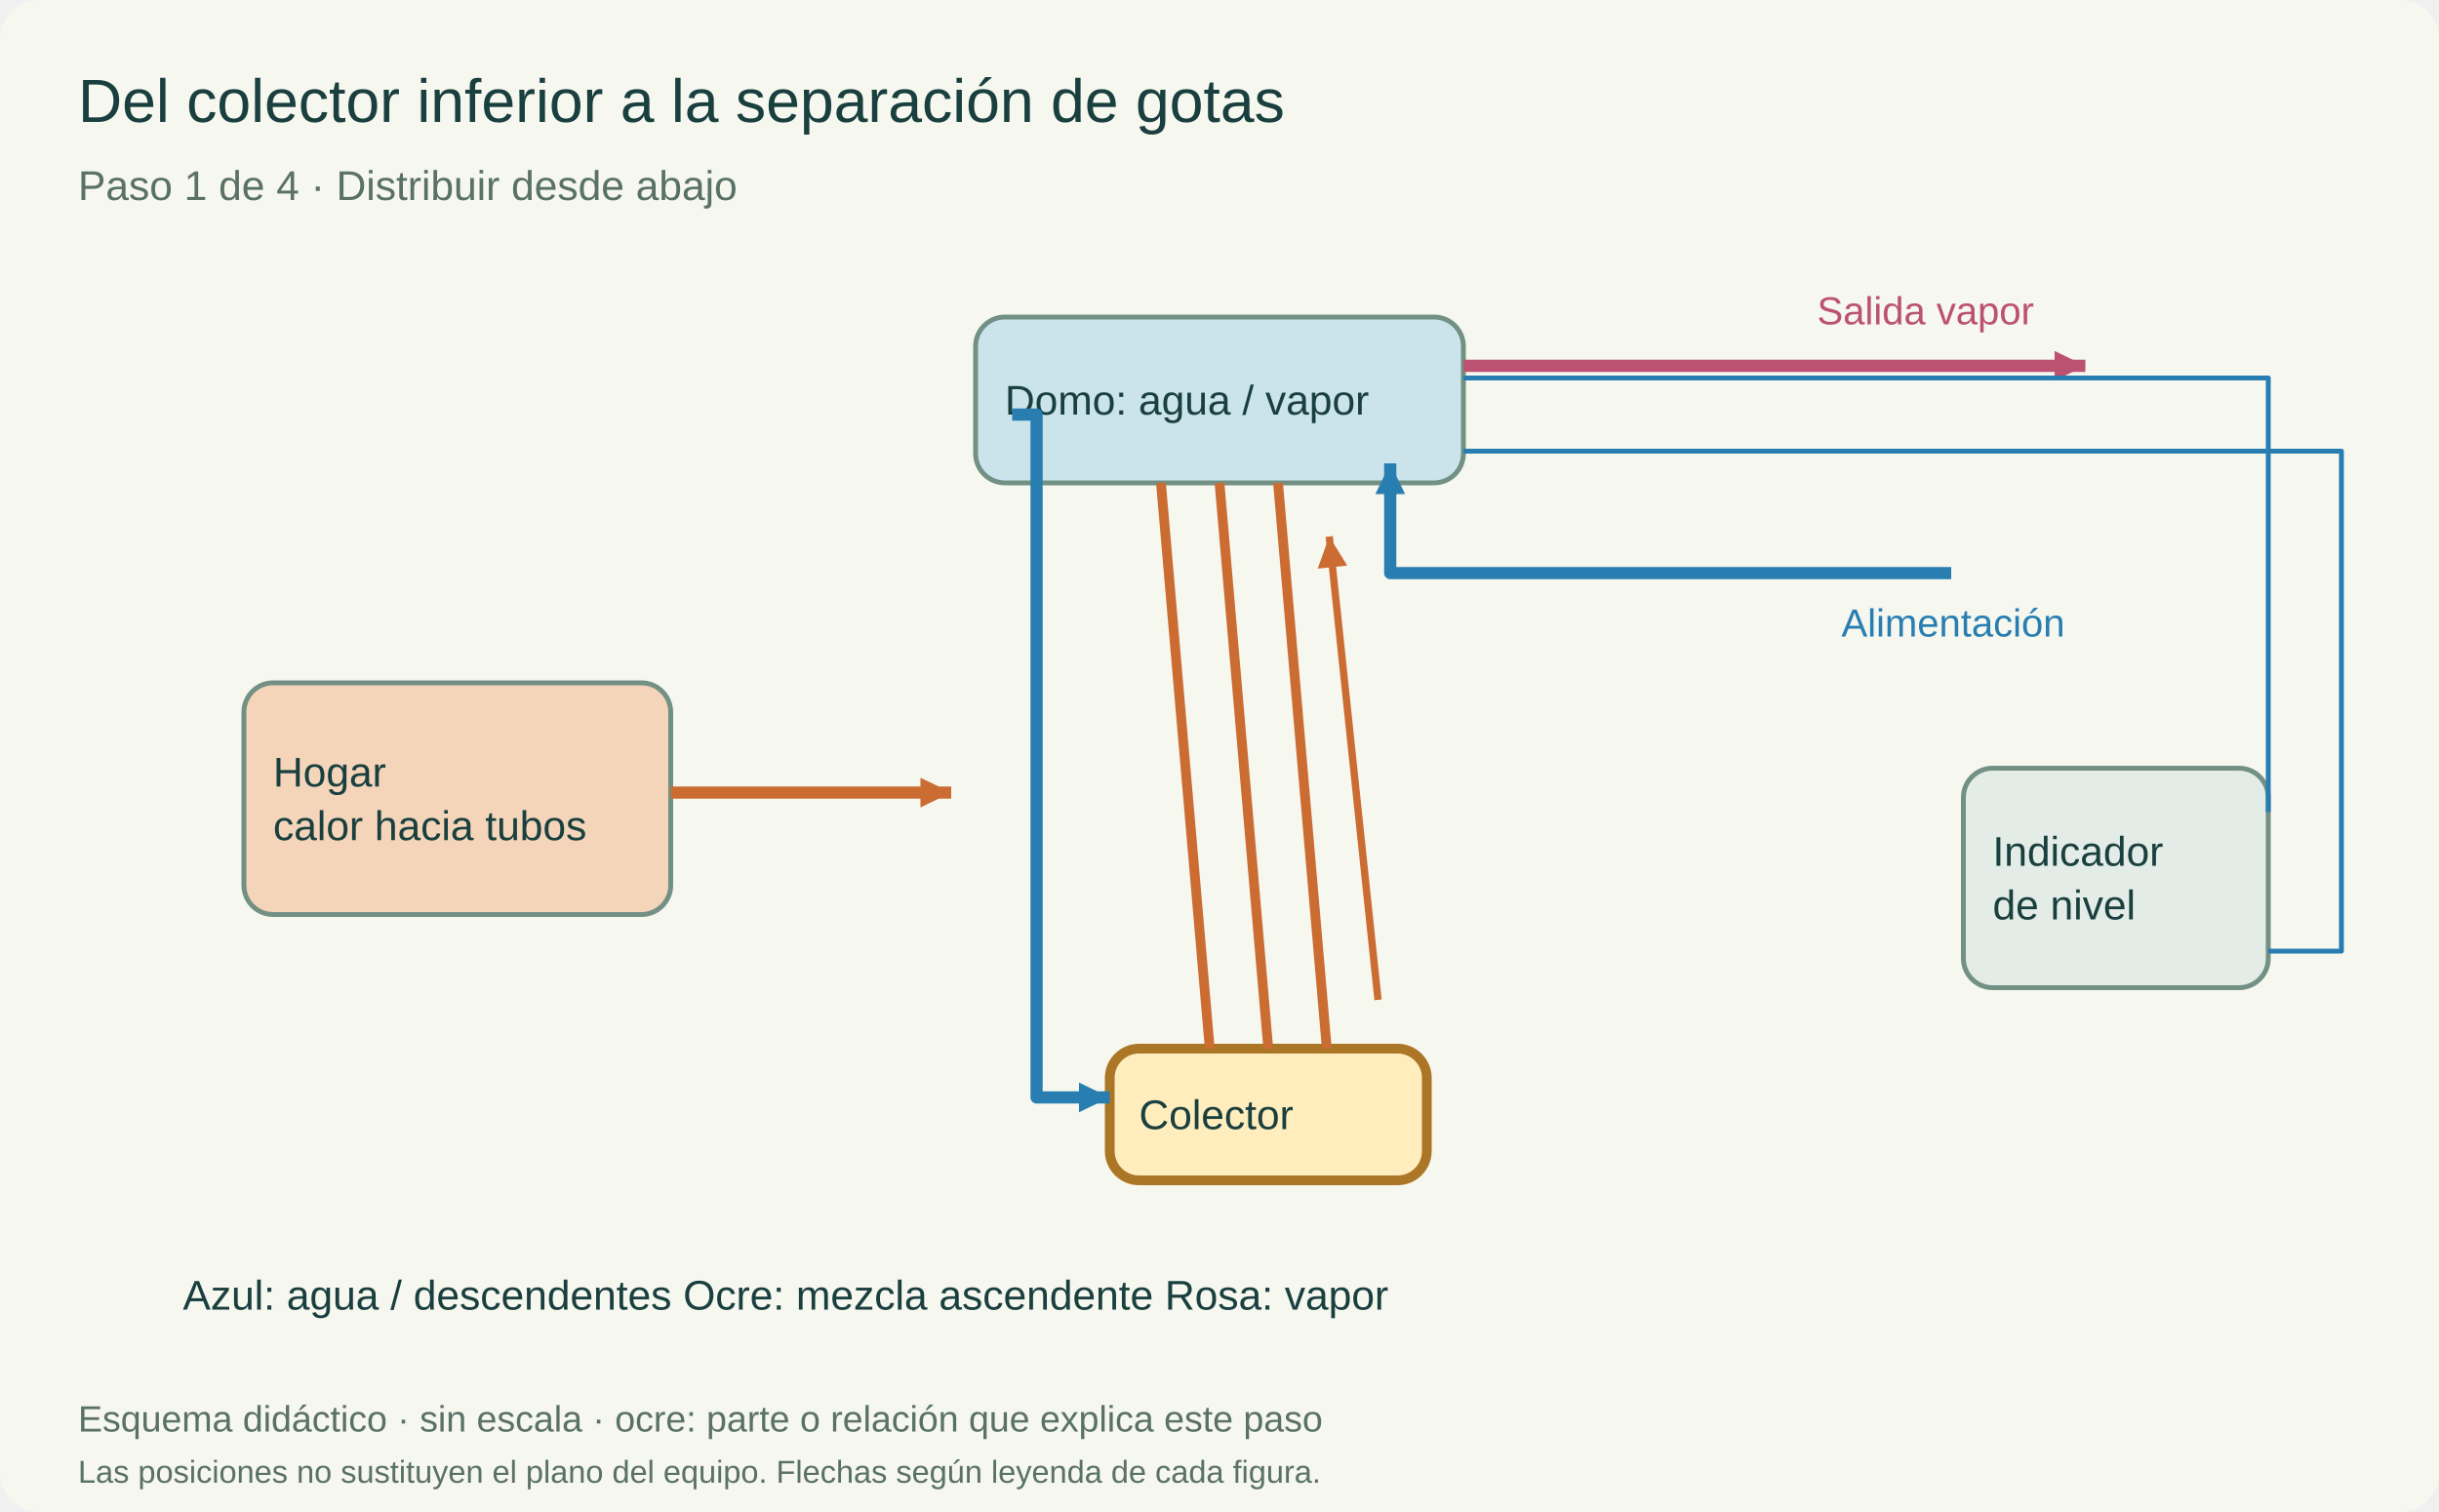
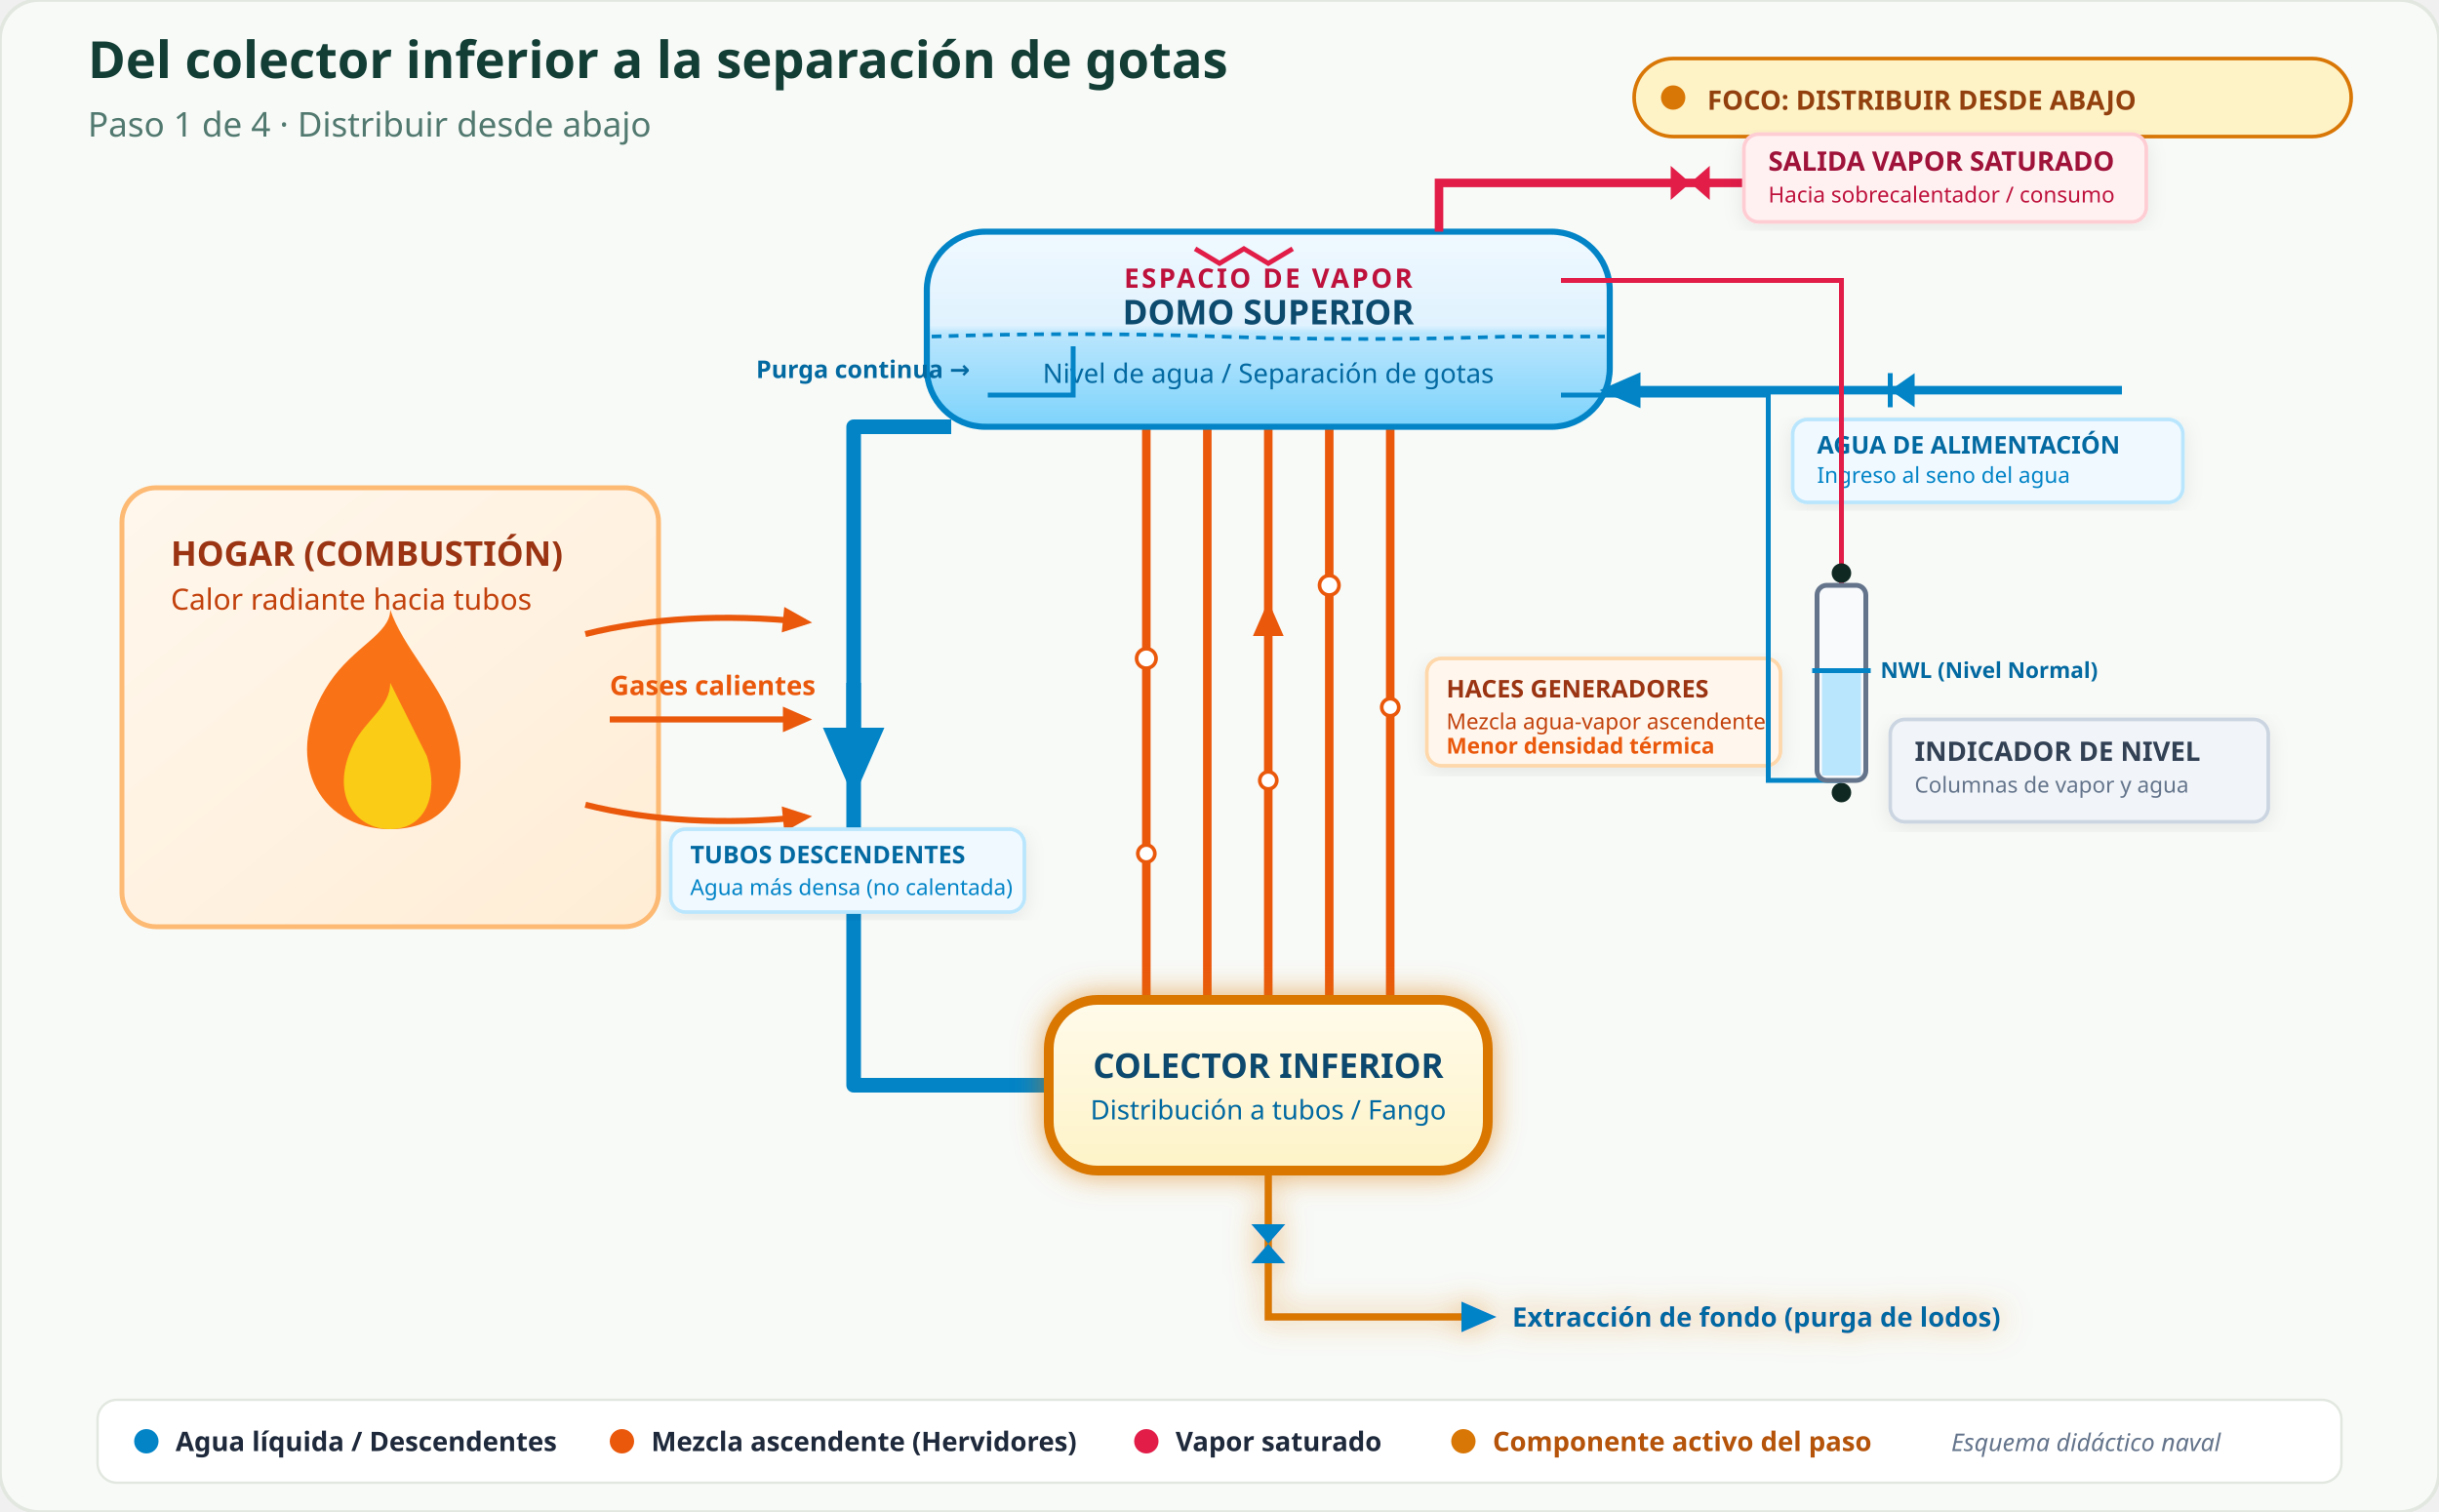
- <svg xmlns="http://www.w3.org/2000/svg" viewBox="0 0 1000 620" role="img">
-   <rect width="1000" height="620" rx="16" fill="#f6f7ef" />
-   <text x="32" y="50" font-family="Arial,sans-serif" font-size="25" fill="#193f3e">Del colector inferior a la separación de gotas</text>
-   <text x="32" y="82" font-family="Arial,sans-serif" font-size="17" fill="#5a7167">Paso 1 de 4 · Distribuir desde abajo</text>
-   <text x="32" y="587" font-family="Arial,sans-serif" font-size="15" fill="#5a7167">Esquema didáctico · sin escala · ocre: parte o relación que explica este paso</text>
-   <text x="32" y="608" font-family="Arial,sans-serif" font-size="13" fill="#5a7167">Las posiciones no sustituyen el plano del equipo. Flechas según leyenda de cada figura.</text>
-   <rect x="400" y="130" width="200" height="68" rx="12" fill="#cbe4ec" stroke="#729084" stroke-width="2" />
-   <text x="412" y="170.0" font-family="Arial,sans-serif" font-size="17" fill="#193f3e">Domo: agua / vapor</text>
-   <rect x="455" y="430" width="130" height="54" rx="12" fill="#ffedbd" stroke="#ab7625" stroke-width="4" />
-   <text x="467" y="463.0" font-family="Arial,sans-serif" font-size="17" fill="#193f3e">Colector</text>
-   <polyline points="415,170 425,170 425,450 455,450" fill="none" stroke="#287eb1" stroke-width="5" stroke-linejoin="round" />
-   <polygon points="455,450 442.394,456.09 442.394,443.91" fill="#287eb1" />
-   <polyline points="496,430 476,198" fill="none" stroke="#cb6c32" stroke-width="4" stroke-linejoin="round" />
-   <polyline points="520,430 500,198" fill="none" stroke="#cb6c32" stroke-width="4" stroke-linejoin="round" />
-   <polyline points="544,430 524,198" fill="none" stroke="#cb6c32" stroke-width="4" stroke-linejoin="round" />
-   <polyline points="565,410 545,220" fill="none" stroke="#cb6c32" stroke-width="3" stroke-linejoin="round" />
-   <polygon points="545,220 552.376,231.9 540.264,233.174" fill="#cb6c32" />
-   <rect x="100" y="280" width="175" height="95" rx="12" fill="#f4d5ba" stroke="#729084" stroke-width="2" />
-   <text x="112" y="322.5" font-family="Arial,sans-serif" font-size="17" fill="#193f3e">Hogar</text>
-   <text x="112" y="344.5" font-family="Arial,sans-serif" font-size="17" fill="#193f3e">calor hacia tubos</text>
-   <polyline points="275,325 390,325" fill="none" stroke="#cb6c32" stroke-width="5" stroke-linejoin="round" />
-   <polygon points="390,325 377.394,331.09 377.394,318.91" fill="#cb6c32" />
-   <polyline points="600,150 855,150" fill="none" stroke="#bb5271" stroke-width="5" stroke-linejoin="round" />
-   <polygon points="855,150 842.394,156.09 842.394,143.91" fill="#bb5271" />
-   <text x="745" y="133" font-family="Arial,sans-serif" font-size="16" fill="#bb5271">Salida vapor</text>
-   <polyline points="800,235 570,235 570,190" fill="none" stroke="#287eb1" stroke-width="5" stroke-linejoin="round" />
-   <polygon points="570,190 576.09,202.606 563.91,202.606" fill="#287eb1" />
-   <text x="755" y="261" font-family="Arial,sans-serif" font-size="16" fill="#287eb1">Alimentación</text>
-   <rect x="805" y="315" width="125" height="90" rx="12" fill="#e4ece7" stroke="#729084" stroke-width="2" />
-   <text x="817" y="355.0" font-family="Arial,sans-serif" font-size="17" fill="#193f3e">Indicador</text>
-   <text x="817" y="377.0" font-family="Arial,sans-serif" font-size="17" fill="#193f3e">de nivel</text>
-   <polyline points="600,155 930,155 930,333" fill="none" stroke="#287eb1" stroke-width="2" stroke-linejoin="round" />
-   <polyline points="600,185 960,185 960,390 930,390" fill="none" stroke="#287eb1" stroke-width="2" stroke-linejoin="round" />
-   <text x="75" y="537" font-family="Arial,sans-serif" font-size="17" fill="#193f3e">Azul: agua / descendentes      Ocre: mezcla ascendente      Rosa: vapor</text>
+ <svg xmlns="http://www.w3.org/2000/svg" viewBox="0 0 1000 620" width="1000" height="620">
+   <defs>
+     <filter id="activeGlow" x="-20%" y="-20%" width="140%" height="140%">
+       <feDropShadow dx="0" dy="0" stdDeviation="6" flood-color="#d97706" flood-opacity="0.6" />
+     </filter>
+     <filter id="cardShadow" x="-10%" y="-10%" width="120%" height="120%">
+       <feDropShadow dx="0" dy="2" stdDeviation="4" flood-color="#0f2922" flood-opacity="0.08" />
+     </filter>
+     <linearGradient id="drumGrad" x1="0%" y1="0%" x2="0%" y2="100%">
+       <stop offset="0%" stop-color="#f0f9ff" />
+       <stop offset="48%" stop-color="#e0f2fe" />
+       <stop offset="52%" stop-color="#bae6fd" />
+       <stop offset="100%" stop-color="#7dd3fc" />
+     </linearGradient>
+     <linearGradient id="mudGrad" x1="0%" y1="0%" x2="0%" y2="100%">
+       <stop offset="0%" stop-color="#e0f2fe" />
+       <stop offset="100%" stop-color="#7dd3fc" />
+     </linearGradient>
+     <linearGradient id="furnaceGrad" x1="0%" y1="0%" x2="100%" y2="100%">
+       <stop offset="0%" stop-color="#fff7ed" />
+       <stop offset="100%" stop-color="#ffedd5" />
+     </linearGradient>
+     <linearGradient id="steelGrad" x1="0%" y1="0%" x2="0%" y2="100%">
+       <stop offset="0%" stop-color="#f8fafc" />
+       <stop offset="100%" stop-color="#e2e8f0" />
+     </linearGradient>
+     <linearGradient id="activeGrad" x1="0%" y1="0%" x2="0%" y2="100%">
+       <stop offset="0%" stop-color="#fffbeb" />
+       <stop offset="100%" stop-color="#fef3c7" />
+     </linearGradient>
+     <marker id="arrowBlue" viewBox="0 0 10 10" refX="6" refY="5" markerWidth="6" markerHeight="6" orient="auto-start-reverse">
+       <path d="M 0 1.5 L 8 5 L 0 8.5 z" fill="#0284c7" />
+     </marker>
+     <marker id="arrowOrange" viewBox="0 0 10 10" refX="6" refY="5" markerWidth="6" markerHeight="6" orient="auto-start-reverse">
+       <path d="M 0 1.5 L 8 5 L 0 8.5 z" fill="#ea580c" />
+     </marker>
+     <marker id="arrowRed" viewBox="0 0 10 10" refX="6" refY="5" markerWidth="6" markerHeight="6" orient="auto-start-reverse">
+       <path d="M 0 1.5 L 8 5 L 0 8.5 z" fill="#e11d48" />
+     </marker>
+     <marker id="arrowGreen" viewBox="0 0 10 10" refX="6" refY="5" markerWidth="6" markerHeight="6" orient="auto-start-reverse">
+       <path d="M 0 1.5 L 8 5 L 0 8.5 z" fill="#059669" />
+     </marker>
+     <marker id="arrowGray" viewBox="0 0 10 10" refX="6" refY="5" markerWidth="6" markerHeight="6" orient="auto-start-reverse">
+       <path d="M 0 1.5 L 8 5 L 0 8.5 z" fill="#475569" />
+     </marker>
+     <marker id="arrowActive" viewBox="0 0 10 10" refX="6" refY="5" markerWidth="7" markerHeight="7" orient="auto-start-reverse">
+       <path d="M 0 1.5 L 8 5 L 0 8.5 z" fill="#d97706" />
+     </marker>
+   </defs>
+   <rect width="1000" height="620" rx="16" fill="#f8faf7" stroke="#e2e8e0" stroke-width="1.5" />
+   <g transform="translate(36, 32)">
+     <text font-family="'DM Sans', system-ui, sans-serif" font-size="21" font-weight="700" fill="#133e36">Del colector inferior a la separación de gotas</text>
+     <text y="24" font-family="'DM Sans', system-ui, sans-serif" font-size="14" font-weight="500" fill="#52796f">Paso 1 de 4 · Distribuir desde abajo</text>
+   </g>
+   <g transform="translate(670, 24)">
+     <rect width="294" height="32" rx="16" fill="#fef3c7" stroke="#d97706" stroke-width="1.5" />
+     <circle cx="16" cy="16" r="5" fill="#d97706" />
+     <text x="30" y="21" font-family="'DM Sans', system-ui, sans-serif" font-size="11" font-weight="700" fill="#92400e">FOCO: DISTRIBUIR DESDE ABAJO</text>
+   </g>
+   <g id="furnace-group">
+     <rect x="50" y="200" width="220" height="180" rx="14" fill="url(#furnaceGrad)" stroke="#fdba74" stroke-width="2" />
+     <text x="70" y="232" font-family="'DM Sans', system-ui, sans-serif" font-size="14" font-weight="700" fill="#9a3412">HOGAR (COMBUSTIÓN)</text>
+     <text x="70" y="250" font-family="'DM Sans', system-ui, sans-serif" font-size="12" fill="#c2410c">Calor radiante hacia tubos</text>
+     <path d="M 160 340 C 130 340 115 310 135 280 C 145 265 160 260 160 250 C 165 265 180 280 185 295 C 195 320 185 340 160 340 Z" fill="#f97316" />
+     <path d="M 160 340 C 145 340 135 325 145 305 C 150 295 160 290 160 280 C 165 290 170 300 175 310 C 180 325 175 340 160 340 Z" fill="#facc15" />
+     <g stroke="#ea580c" stroke-width="2.5" fill="none">
+       <path d="M 240 260 Q 280 250 330 255" marker-end="url(#arrowOrange)" />
+       <path d="M 250 295 L 330 295" marker-end="url(#arrowOrange)" />
+       <path d="M 240 330 Q 280 340 330 335" marker-end="url(#arrowOrange)" />
+     </g>
+     <text x="250" y="285" font-family="'DM Sans', system-ui, sans-serif" font-size="11" font-weight="600" fill="#ea580c">Gases calientes</text>
+   </g>
+   <g id="downcomers-group">
+     <path d="M 390 175 L 350 175 L 350 445 L 430 445" fill="none" stroke="#0284c7" stroke-width="6" stroke-linejoin="round" />
+     <path d="M 350 280 L 350 320" fill="none" stroke="#0284c7" stroke-width="6" marker-end="url(#arrowBlue)" />
+     <rect x="275" y="340" width="145" height="34" rx="6" fill="#f0f9ff" stroke="#bae6fd" stroke-width="1.5" filter="url(#cardShadow)" />
+     <text x="283" y="354" font-family="'DM Sans', system-ui, sans-serif" font-size="10" font-weight="700" fill="#0369a1">TUBOS DESCENDENTES</text>
+     <text x="283" y="367" font-family="'DM Sans', system-ui, sans-serif" font-size="9" fill="#0284c7">Agua más densa (no calentada)</text>
+   </g>
+   <g id="risers-group">
+     <line x1="470" y1="410" x2="470" y2="175" stroke="#ea580c" stroke-width="3.5" stroke-linecap="round" />
+     <line x1="495" y1="410" x2="495" y2="175" stroke="#ea580c" stroke-width="3.5" stroke-linecap="round" />
+     <line x1="520" y1="410" x2="520" y2="175" stroke="#ea580c" stroke-width="3.5" stroke-linecap="round" />
+     <path d="M 520 330 L 520 250" fill="none" stroke="#ea580c" stroke-width="3" marker-end="url(#arrowOrange)" />
+     <line x1="545" y1="410" x2="545" y2="175" stroke="#ea580c" stroke-width="3.5" stroke-linecap="round" />
+     <line x1="570" y1="410" x2="570" y2="175" stroke="#ea580c" stroke-width="3.5" stroke-linecap="round" />
+     <circle cx="470" cy="350" r="3.5" fill="#ffffff" stroke="#ea580c" stroke-width="1.5" />
+     <circle cx="470" cy="270" r="4" fill="#ffffff" stroke="#ea580c" stroke-width="1.5" />
+     <circle cx="520" cy="320" r="3.5" fill="#ffffff" stroke="#ea580c" stroke-width="1.5" />
+     <circle cx="545" cy="240" r="4" fill="#ffffff" stroke="#ea580c" stroke-width="1.5" />
+     <circle cx="570" cy="290" r="3.5" fill="#ffffff" stroke="#ea580c" stroke-width="1.5" />
+     <rect x="585" y="270" width="145" height="44" rx="6" fill="#fff7ed" stroke="#fed7aa" stroke-width="1.5" filter="url(#cardShadow)" />
+     <text x="593" y="286" font-family="'DM Sans', system-ui, sans-serif" font-size="10" font-weight="700" fill="#9a3412">HACES GENERADORES</text>
+     <text x="593" y="299" font-family="'DM Sans', system-ui, sans-serif" font-size="9" fill="#c2410c">Mezcla agua-vapor ascendente</text>
+     <text x="593" y="309" font-family="'DM Sans', system-ui, sans-serif" font-size="9" font-weight="600" fill="#ea580c">Menor densidad térmica</text>
+   </g>
+   <g id="lower-drum-group" filter="url(#activeGlow)">
+     <rect x="430" y="410" width="180" height="70" rx="20" fill="url(#activeGrad)" stroke="#d97706" stroke-width="4" />
+     <text x="520" y="442" text-anchor="middle" font-family="'DM Sans', system-ui, sans-serif" font-size="14" font-weight="700" fill="#0c4a6e">COLECTOR INFERIOR</text>
+     <text x="520" y="459" text-anchor="middle" font-family="'DM Sans', system-ui, sans-serif" font-size="11" fill="#0369a1">Distribución a tubos / Fango</text>
+     <path d="M 520 480 L 520 540 L 610 540" fill="none" stroke="#d97706" stroke-width="3" marker-end="url(#arrowBlue)" />
+     <polygon points="513,502 527,502 520,510" fill="#0284c7" />
+     <polygon points="513,518 527,518 520,510" fill="#0284c7" />
+     <text x="620" y="544" font-family="'DM Sans', system-ui, sans-serif" font-size="11" font-weight="600" fill="#0369a1">Extracción de fondo (purga de lodos)</text>
+   </g>
+   <g id="upper-drum-group">
+     <rect x="380" y="95" width="280" height="80" rx="24" fill="url(#drumGrad)" stroke="#0284c7" stroke-width="2.5" />
+     <path d="M 382 138 Q 440 136 500 138 T 618 138 L 658 138" stroke="#0284c7" stroke-width="1.5" stroke-dasharray="4 3" fill="none" />
+     <text x="520" y="118" text-anchor="middle" font-family="'DM Sans', system-ui, sans-serif" font-size="11" font-weight="700" letter-spacing="1" fill="#be123c">ESPACIO DE VAPOR</text>
+     <text x="520" y="133" text-anchor="middle" font-family="'DM Sans', system-ui, sans-serif" font-size="14" font-weight="700" fill="#0c4a6e">DOMO SUPERIOR</text>
+     <text x="520" y="157" text-anchor="middle" font-family="'DM Sans', system-ui, sans-serif" font-size="11" fill="#0369a1">Nivel de agua / Separación de gotas</text>
+     <path d="M 490 102 L 500 108 L 510 102 L 520 108 L 530 102" stroke="#e11d48" stroke-width="2" fill="none" />
+     <path d="M 440 142 L 440 162 L 405 162" fill="none" stroke="#0284c7" stroke-width="2" />
+     <text x="310" y="155" font-family="'DM Sans', system-ui, sans-serif" font-size="10" font-weight="600" fill="#0369a1">Purga continua →</text>
+   </g>
+   <g id="outlet-group">
+     <path d="M 590 95 L 590 75 L 820 75" fill="none" stroke="#e11d48" stroke-width="3.5" marker-end="url(#arrowRed)" />
+     <polygon points="685,68 685,82 693,75" fill="#e11d48" />
+     <polygon points="701,68 701,82 693,75" fill="#e11d48" />
+     <rect x="715" y="55" width="165" height="36" rx="6" fill="#fff1f2" stroke="#fecdd3" stroke-width="1.5" filter="url(#cardShadow)" />
+     <text x="725" y="70" font-family="'DM Sans', system-ui, sans-serif" font-size="11" font-weight="700" fill="#9f1239">SALIDA VAPOR SATURADO</text>
+     <text x="725" y="83" font-family="'DM Sans', system-ui, sans-serif" font-size="9" fill="#be123c">Hacia sobrecalentador / consumo</text>
+   </g>
+   <g id="feed-group">
+     <path d="M 870 160 L 660 160" fill="none" stroke="#0284c7" stroke-width="3.5" marker-end="url(#arrowBlue)" />
+     <polygon points="785,153 785,167 775,160" fill="#0284c7" />
+     <line x1="775" y1="153" x2="775" y2="167" stroke="#0284c7" stroke-width="2" />
+     <rect x="735" y="172" width="160" height="34" rx="6" fill="#f0f9ff" stroke="#bae6fd" stroke-width="1.5" filter="url(#cardShadow)" />
+     <text x="745" y="186" font-family="'DM Sans', system-ui, sans-serif" font-size="10" font-weight="700" fill="#0369a1">AGUA DE ALIMENTACIÓN</text>
+     <text x="745" y="198" font-family="'DM Sans', system-ui, sans-serif" font-size="9" fill="#0284c7">Ingreso al seno del agua</text>
+   </g>
+   <g id="level-group">
+     <path d="M 640 115 L 755 115 L 755 240" fill="none" stroke="#e11d48" stroke-width="2" />
+     <path d="M 640 162 L 725 162 L 725 320 L 755 320" fill="none" stroke="#0284c7" stroke-width="2" />
+     <circle cx="755" cy="235" r="4" fill="#0f2922" />
+     <circle cx="755" cy="325" r="4" fill="#0f2922" />
+     <rect x="745" y="240" width="20" height="80" rx="4" fill="#f8fafc" stroke="#64748b" stroke-width="2" />
+     <rect x="747" y="275" width="16" height="43" fill="#bae6fd" />
+     <line x1="743" y1="275" x2="767" y2="275" stroke="#0284c7" stroke-width="2" />
+     <text x="771" y="278" font-family="'DM Sans', system-ui, sans-serif" font-size="9" font-weight="700" fill="#0369a1">NWL (Nivel Normal)</text>
+     <rect x="775" y="295" width="155" height="42" rx="6" fill="#f1f5f9" stroke="#cbd5e1" stroke-width="1.5" filter="url(#cardShadow)" />
+     <text x="785" y="312" font-family="'DM Sans', system-ui, sans-serif" font-size="11" font-weight="700" fill="#334155">INDICADOR DE NIVEL</text>
+     <text x="785" y="325" font-family="'DM Sans', system-ui, sans-serif" font-size="9" fill="#64748b">Columnas de vapor y agua</text>
+   </g>
+   <g transform="translate(40, 574)">
+     <rect x="0" y="0" width="920" height="34" rx="8" fill="#ffffff" stroke="#e2e8e0" stroke-width="1" />
+     <circle cx="20" cy="17" r="5" fill="#0284c7" />
+     <text x="32" y="21" font-family="'DM Sans', system-ui, sans-serif" font-size="11" font-weight="600" fill="#1e293b">Agua líquida / Descendentes</text>
+     <circle cx="215" cy="17" r="5" fill="#ea580c" />
+     <text x="227" y="21" font-family="'DM Sans', system-ui, sans-serif" font-size="11" font-weight="600" fill="#1e293b">Mezcla ascendente (Hervidores)</text>
+     <circle cx="430" cy="17" r="5" fill="#e11d48" />
+     <text x="442" y="21" font-family="'DM Sans', system-ui, sans-serif" font-size="11" font-weight="600" fill="#1e293b">Vapor saturado</text>
+     <circle cx="560" cy="17" r="5" fill="#d97706" />
+     <text x="572" y="21" font-family="'DM Sans', system-ui, sans-serif" font-size="11" font-weight="700" fill="#b45309">Componente activo del paso</text>
+     <text x="760" y="21" font-family="'DM Sans', system-ui, sans-serif" font-size="10" font-style="italic" fill="#64748b">Esquema didáctico naval</text>
+   </g>
</svg>
